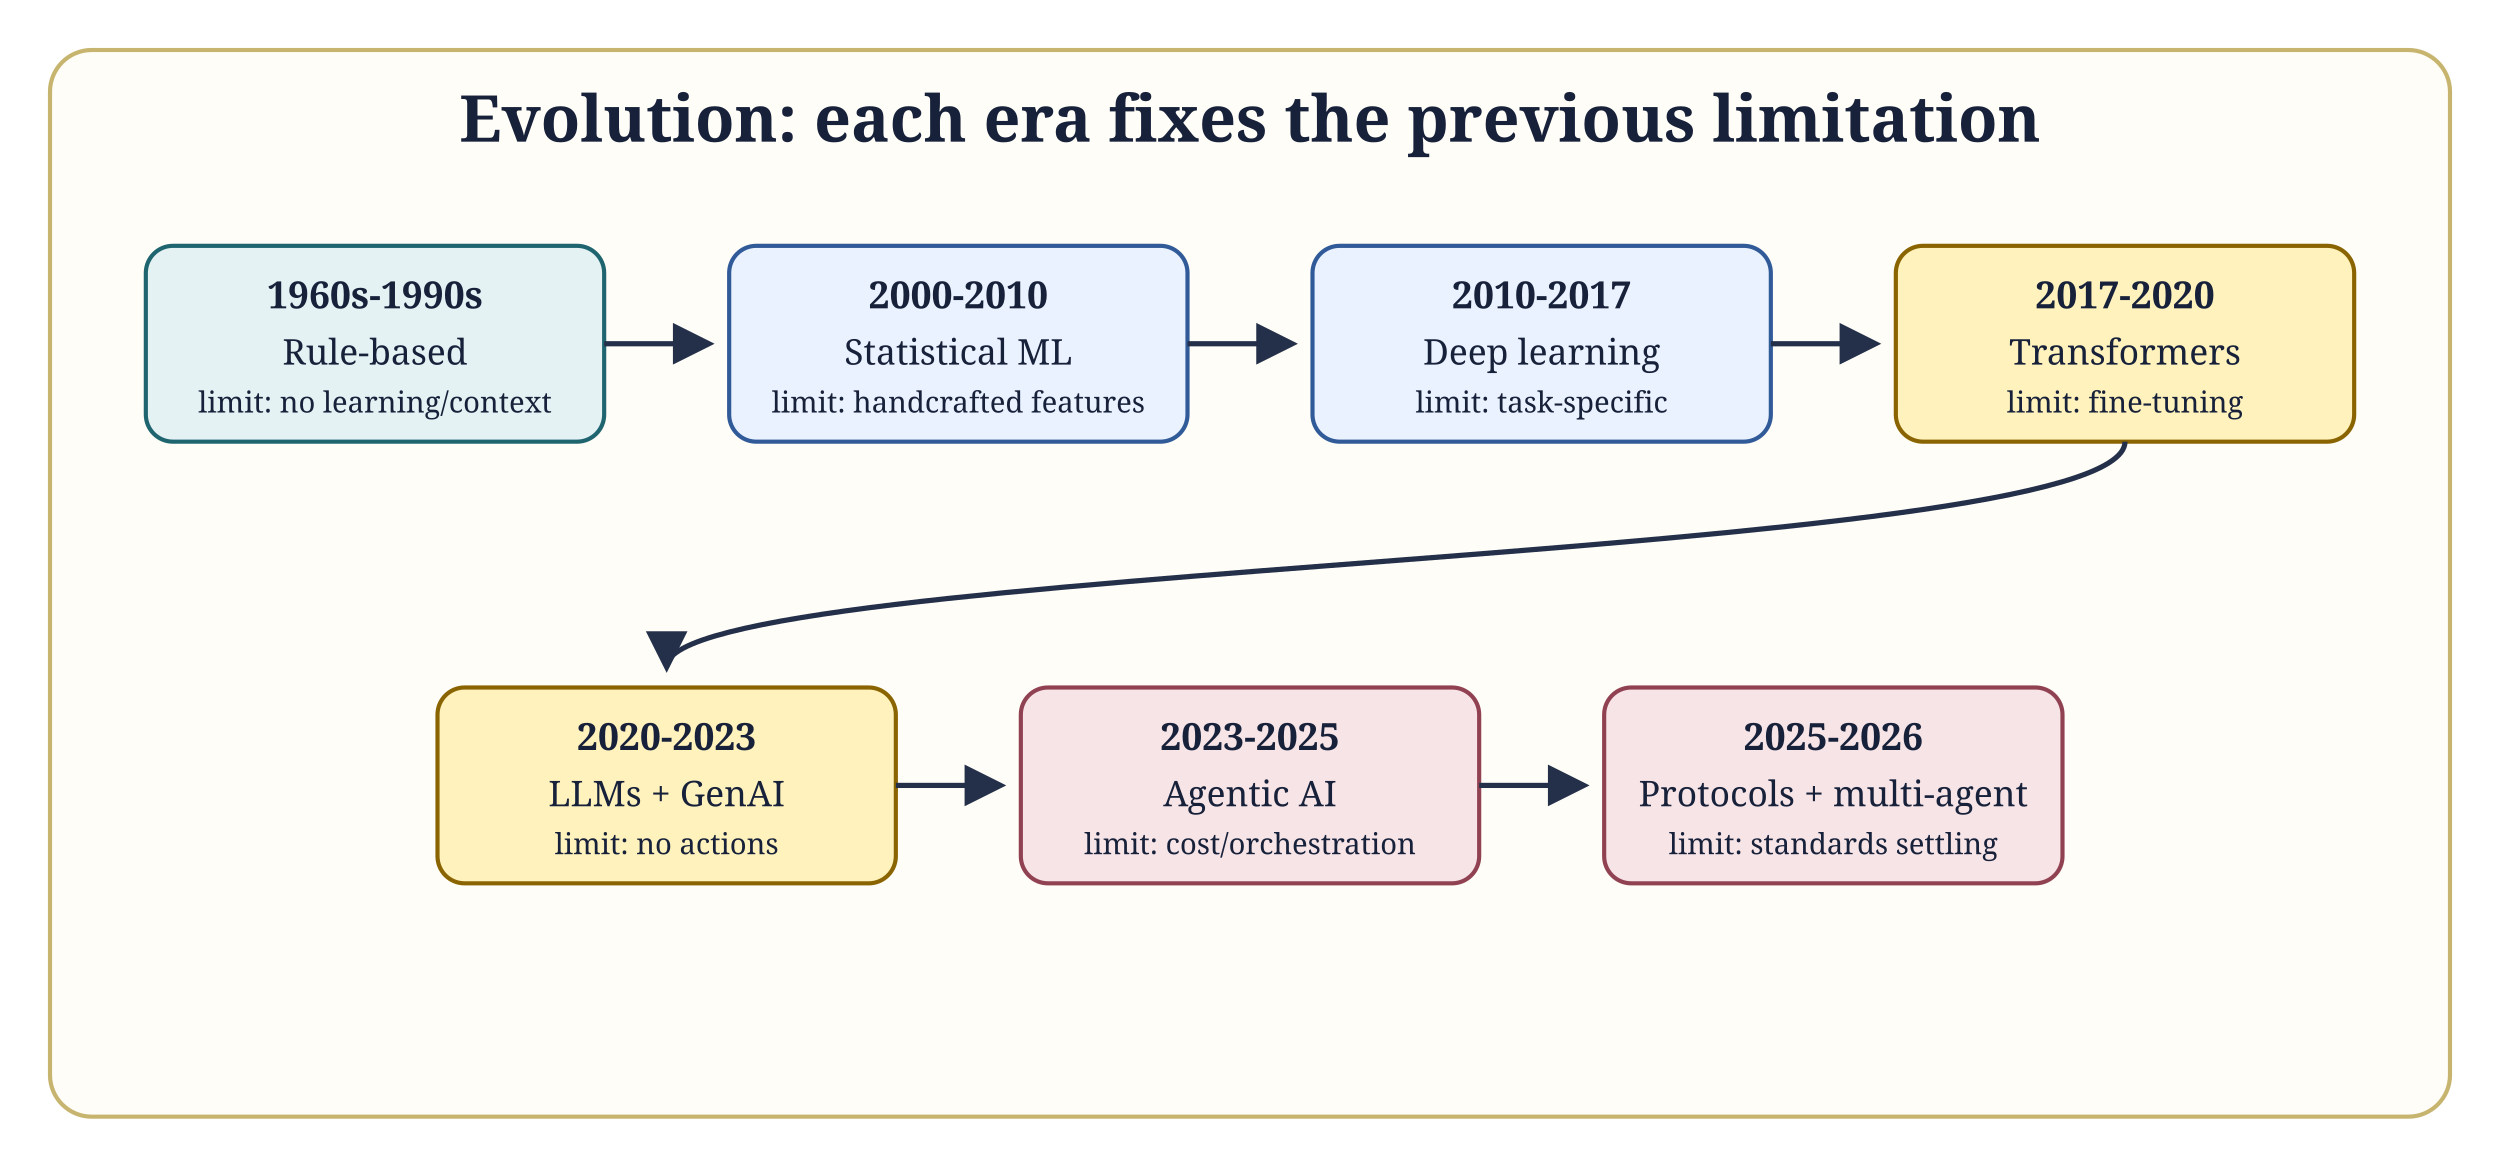
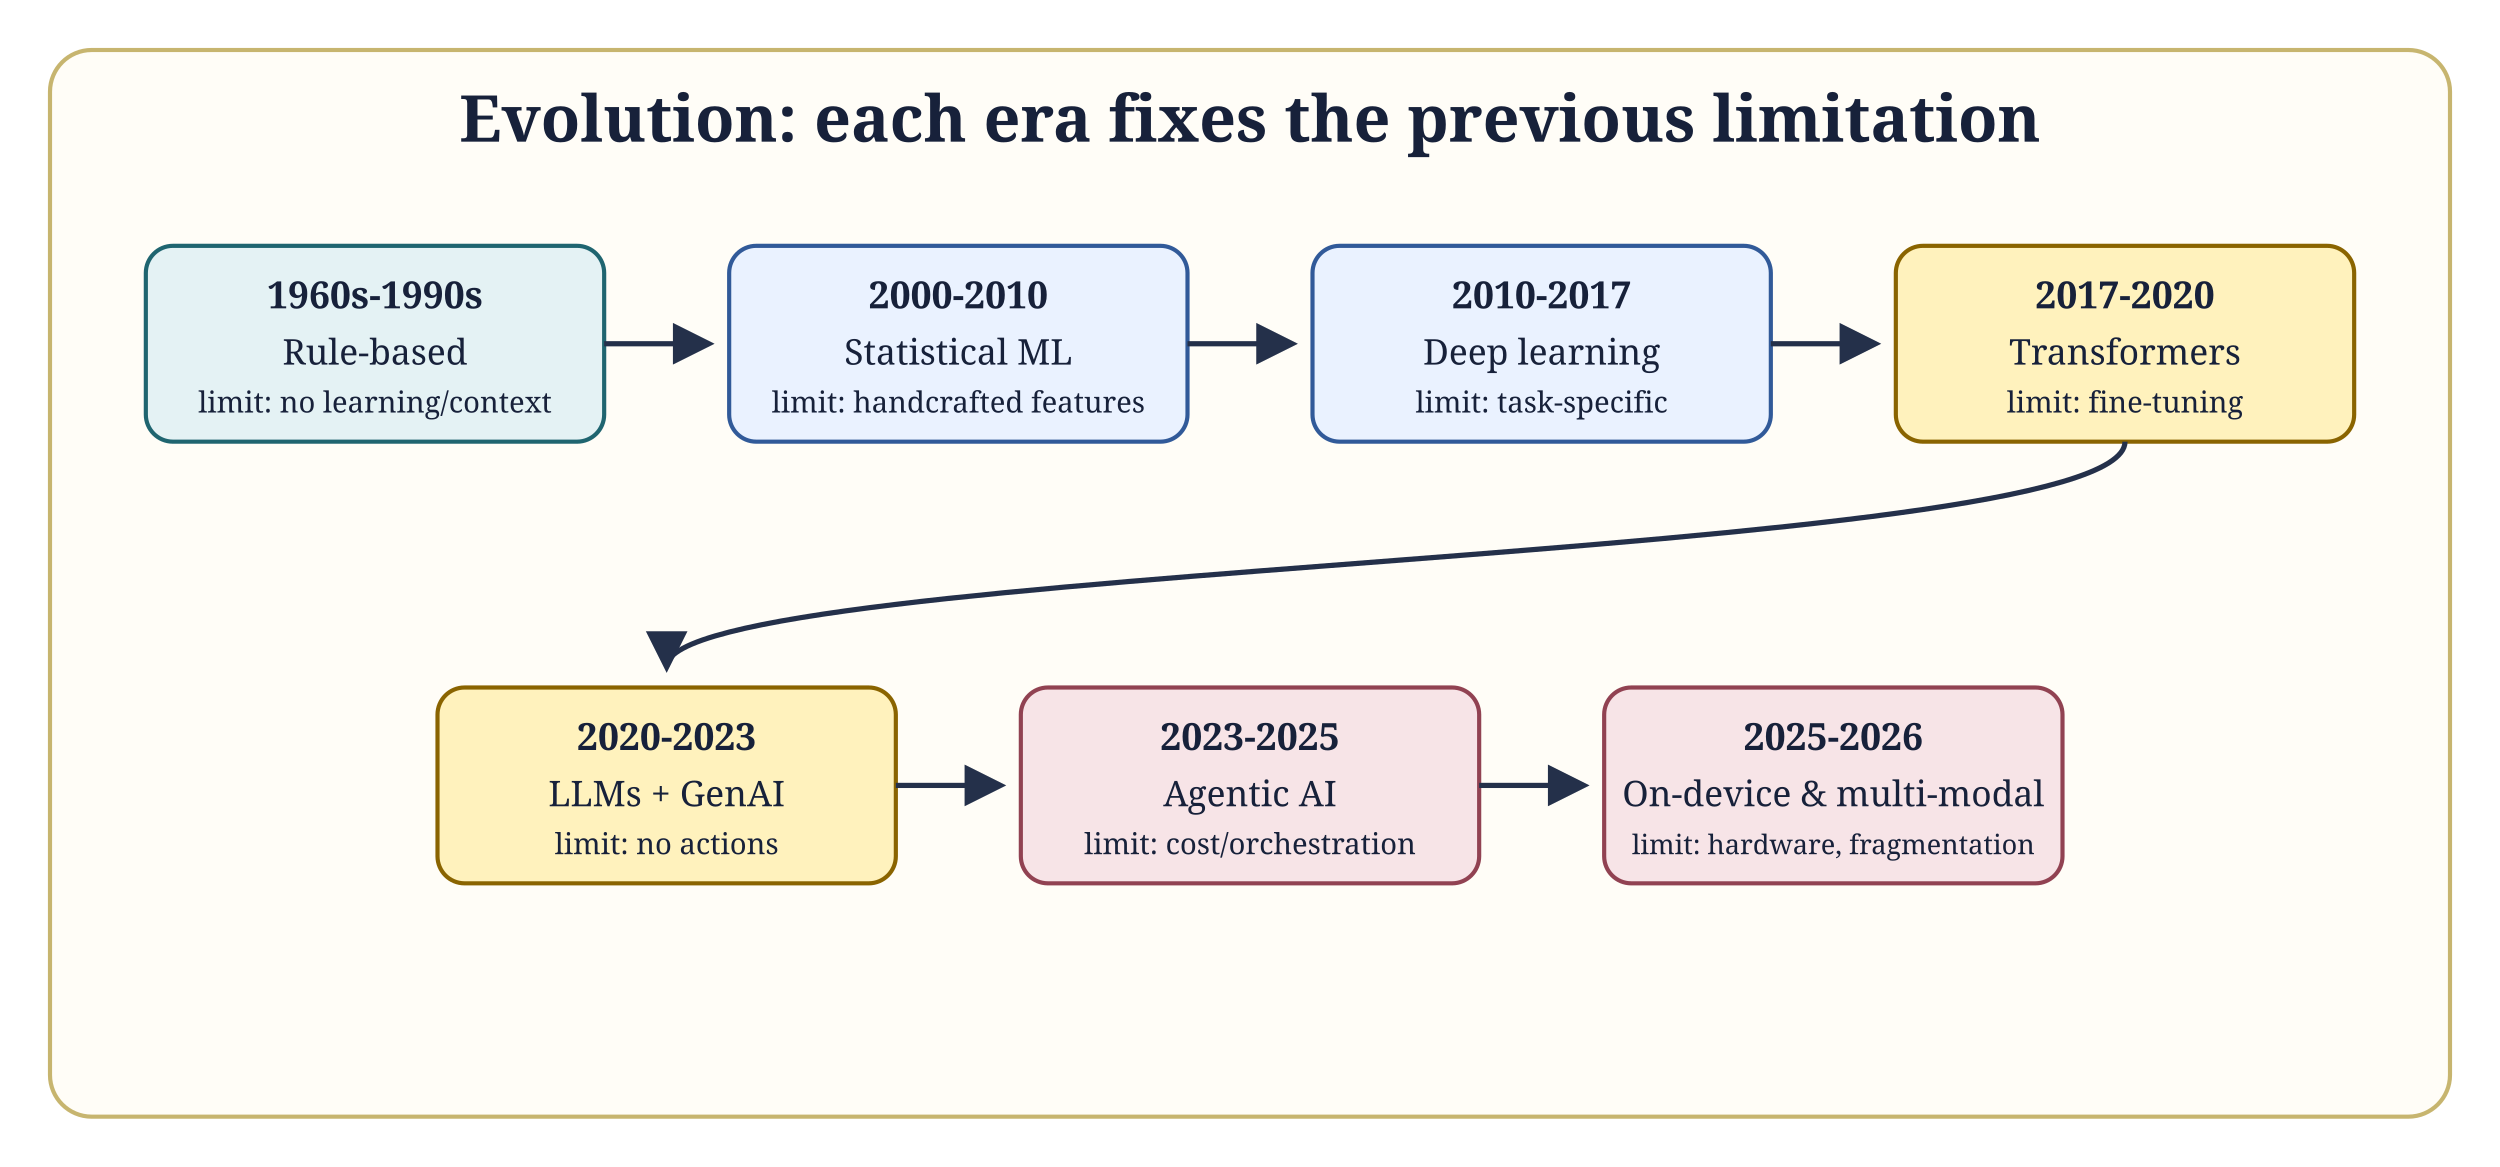
<svg xmlns="http://www.w3.org/2000/svg" viewBox="0 0 1200 560" role="img" aria-labelledby="title desc">
  <defs>
    <marker id="a" viewBox="0 0 10 10" refX="8.5" refY="5" markerWidth="8" markerHeight="8" orient="auto">
      <path d="M0 0L10 5L0 10z" fill="#24304a" />
    </marker>
  </defs>
  <rect x="24" y="24" width="1152" height="512" rx="20" fill="#fffdf7" stroke="#c7b56f" stroke-width="2" />
  <text x="600" y="68" text-anchor="middle" font-family="Georgia,serif" font-size="31" font-weight="700" fill="#17213a">Evolution: each era fixes the previous limitation</text>
  <g font-family="Georgia,serif" fill="#17213a">
    <rect x="70" y="118" width="220" height="94" rx="13" fill="#e4f2f4" stroke="#1f6570" stroke-width="2" />
    <text x="180" y="148" text-anchor="middle" font-size="18" font-weight="700">1960s-1990s</text>
    <text x="180" y="175" text-anchor="middle" font-size="17">Rule-based</text>
    <text x="180" y="198" text-anchor="middle" font-size="14">limit: no learning/context</text>
    <rect x="350" y="118" width="220" height="94" rx="13" fill="#eaf2ff" stroke="#315a99" stroke-width="2" />
    <text x="460" y="148" text-anchor="middle" font-size="18" font-weight="700">2000-2010</text>
    <text x="460" y="175" text-anchor="middle" font-size="17">Statistical ML</text>
    <text x="460" y="198" text-anchor="middle" font-size="14">limit: handcrafted features</text>
    <rect x="630" y="118" width="220" height="94" rx="13" fill="#eaf2ff" stroke="#315a99" stroke-width="2" />
    <text x="740" y="148" text-anchor="middle" font-size="18" font-weight="700">2010-2017</text>
    <text x="740" y="175" text-anchor="middle" font-size="17">Deep learning</text>
    <text x="740" y="198" text-anchor="middle" font-size="14">limit: task-specific</text>
    <rect x="910" y="118" width="220" height="94" rx="13" fill="#fff2bd" stroke="#8a6400" stroke-width="2" />
    <text x="1020" y="148" text-anchor="middle" font-size="18" font-weight="700">2017-2020</text>
    <text x="1020" y="175" text-anchor="middle" font-size="17">Transformers</text>
    <text x="1020" y="198" text-anchor="middle" font-size="14">limit: fine-tuning</text>
    <rect x="210" y="330" width="220" height="94" rx="13" fill="#fff2bd" stroke="#8a6400" stroke-width="2" />
    <text x="320" y="360" text-anchor="middle" font-size="18" font-weight="700">2020-2023</text>
    <text x="320" y="387" text-anchor="middle" font-size="17">LLMs + GenAI</text>
    <text x="320" y="410" text-anchor="middle" font-size="14">limit: no actions</text>
    <rect x="490" y="330" width="220" height="94" rx="13" fill="#f7e4e7" stroke="#914252" stroke-width="2" />
    <text x="600" y="360" text-anchor="middle" font-size="18" font-weight="700">2023-2025</text>
    <text x="600" y="387" text-anchor="middle" font-size="17">Agentic AI</text>
    <text x="600" y="410" text-anchor="middle" font-size="14">limit: cost/orchestration</text>
    <rect x="770" y="330" width="220" height="94" rx="13" fill="#f7e4e7" stroke="#914252" stroke-width="2" />
    <text x="880" y="360" text-anchor="middle" font-size="18" font-weight="700">2025-2026</text>
-     <text x="880" y="387" text-anchor="middle" font-size="17">Protocols + multi-agent</text>
-     <text x="880" y="410" text-anchor="middle" font-size="14">limit: standards settling</text>
+     <text x="880" y="387" text-anchor="middle" font-size="17">On-device &amp; multi-modal</text>
+     <text x="880" y="410" text-anchor="middle" font-size="13">limit: hardware, fragmentation</text>
  </g>
  <g stroke="#24304a" stroke-width="2.5" fill="none" marker-end="url(#a)">
    <line x1="290" y1="165" x2="340" y2="165" />
    <line x1="570" y1="165" x2="620" y2="165" />
    <line x1="850" y1="165" x2="900" y2="165" />
    <path d="M1020 212 C1020 270 320 270 320 320" />
    <line x1="430" y1="377" x2="480" y2="377" />
    <line x1="710" y1="377" x2="760" y2="377" />
  </g>
</svg>
